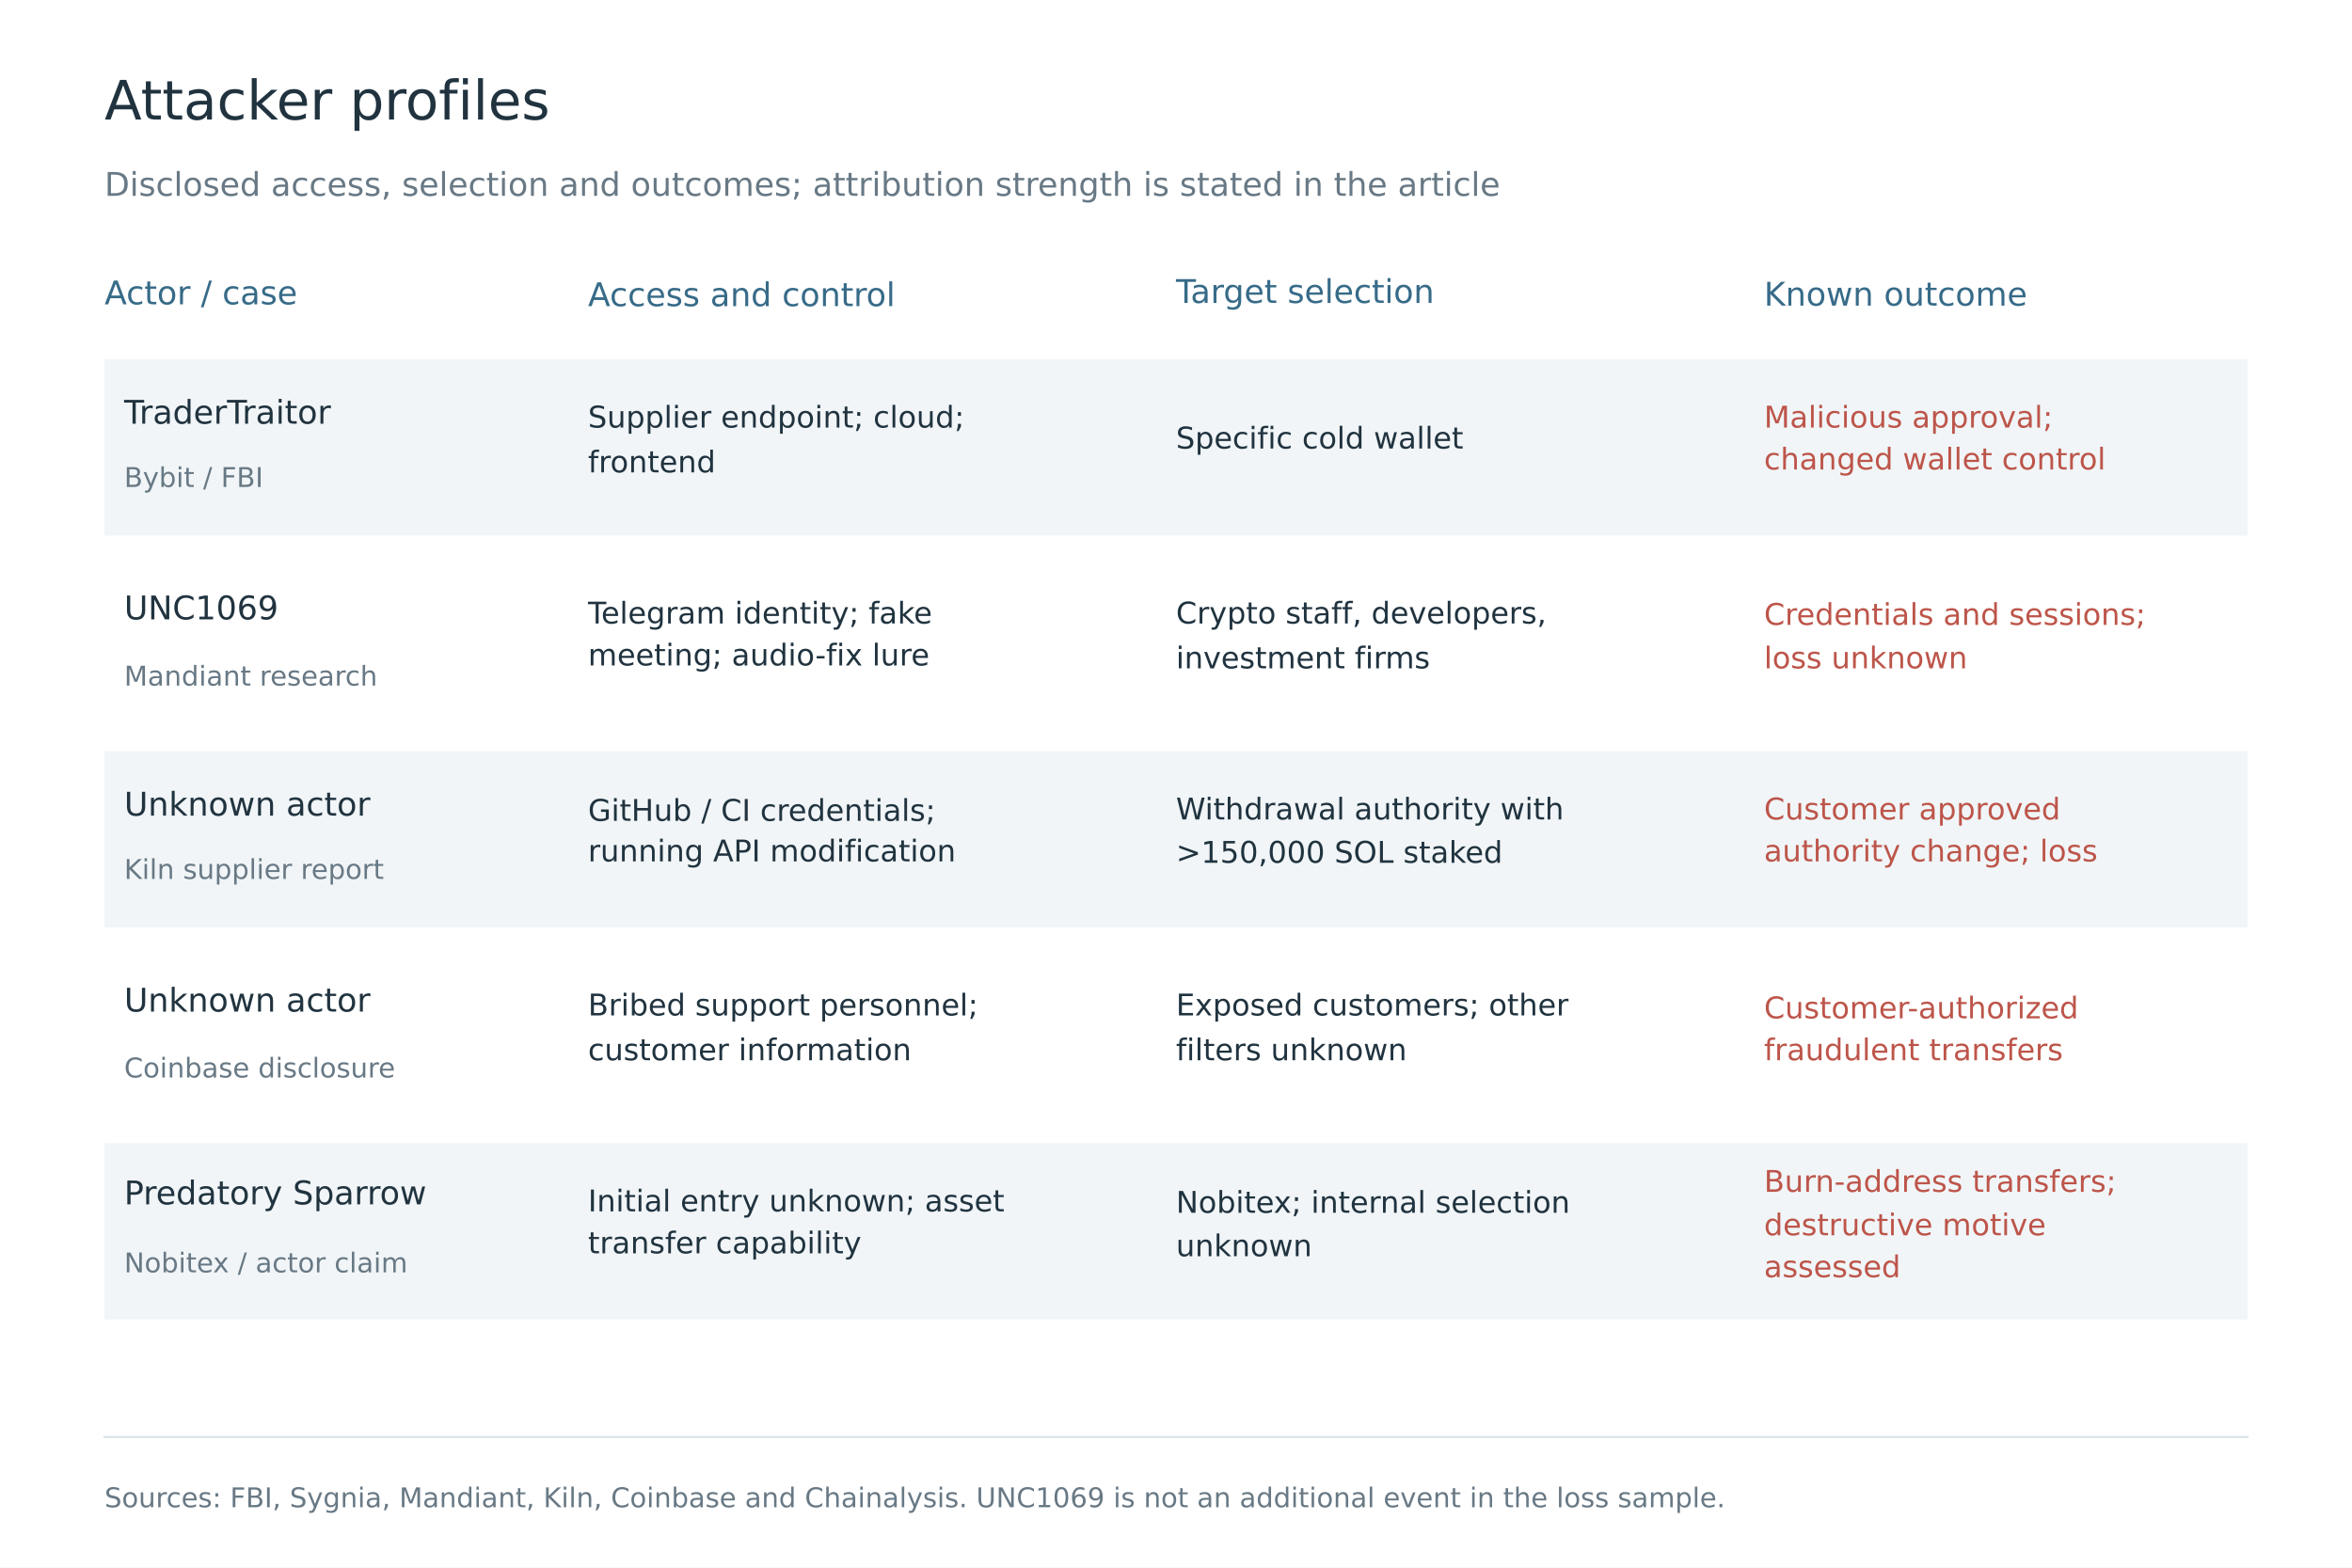
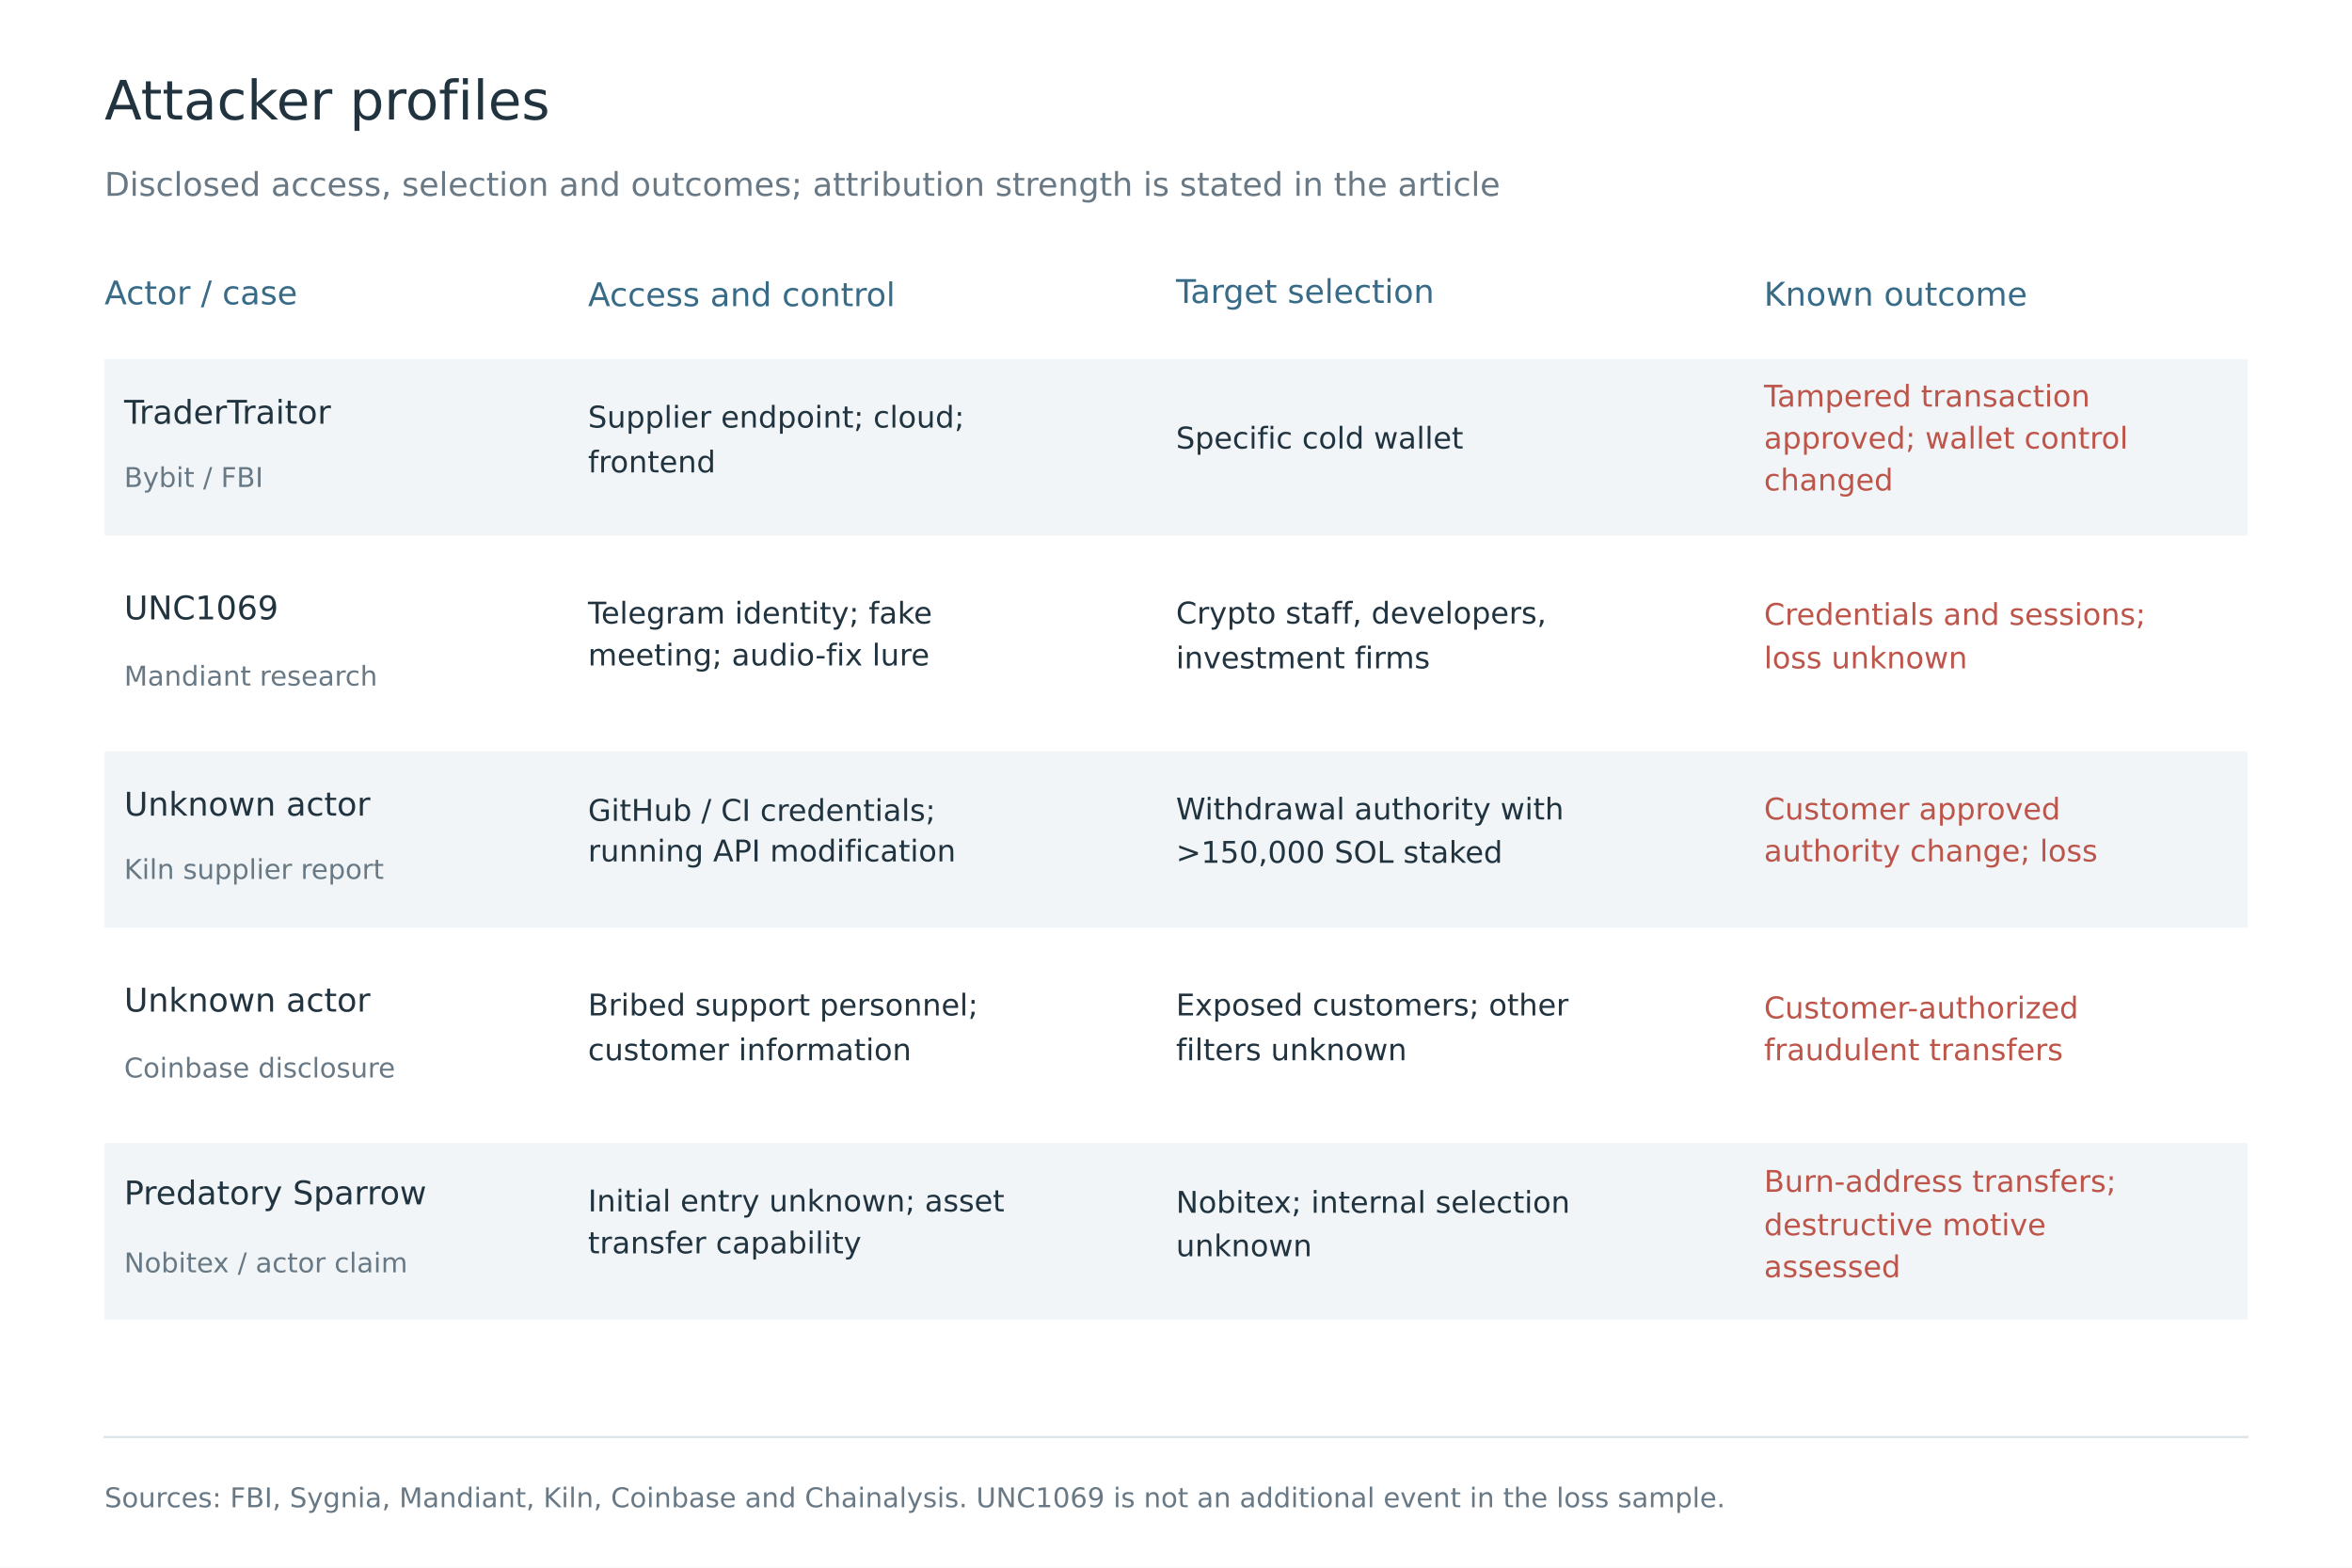
<svg xmlns="http://www.w3.org/2000/svg" width="864pt" height="576pt" viewBox="0 0 864 576" version="1.1">
  <defs>
    <style type="text/css">*{stroke-linejoin: round; stroke-linecap: butt}</style>
  </defs>
  <g id="figure_1">
    <g id="patch_1">
      <path d="M 0 576 L 864 576 L 864 0 L 0 0 z " style="fill: #ffffff" />
    </g>
    <g id="axes_1">
      <g id="patch_2">
-         <path d="M 38.4 132 L 825.6 132 L 825.6 196.8 L 38.4 196.8 z " clip-path="url(#p9ace23ea1e)" style="fill: #f1f5f7" />
+         <path d="M 38.4 132 L 825.6 132 L 825.6 196.8 L 38.4 196.8 z " clip-path="url(#p3df2dbd480)" style="fill: #f1f5f7" />
      </g>
      <g id="patch_3">
-         <path d="M 38.4 204 L 825.6 204 L 825.6 268.8 L 38.4 268.8 z " clip-path="url(#p9ace23ea1e)" style="fill: #ffffff" />
+         <path d="M 38.4 204 L 825.6 204 L 825.6 268.8 L 38.4 268.8 z " clip-path="url(#p3df2dbd480)" style="fill: #ffffff" />
      </g>
      <g id="patch_4">
-         <path d="M 38.4 276 L 825.6 276 L 825.6 340.8 L 38.4 340.8 z " clip-path="url(#p9ace23ea1e)" style="fill: #f1f5f7" />
+         <path d="M 38.4 276 L 825.6 276 L 825.6 340.8 L 38.4 340.8 z " clip-path="url(#p3df2dbd480)" style="fill: #f1f5f7" />
      </g>
      <g id="patch_5">
-         <path d="M 38.4 348 L 825.6 348 L 825.6 412.8 L 38.4 412.8 z " clip-path="url(#p9ace23ea1e)" style="fill: #ffffff" />
+         <path d="M 38.4 348 L 825.6 348 L 825.6 412.8 L 38.4 412.8 z " clip-path="url(#p3df2dbd480)" style="fill: #ffffff" />
      </g>
      <g id="patch_6">
-         <path d="M 38.4 420 L 825.6 420 L 825.6 484.8 L 38.4 484.8 z " clip-path="url(#p9ace23ea1e)" style="fill: #f1f5f7" />
+         <path d="M 38.4 420 L 825.6 420 L 825.6 484.8 L 38.4 484.8 z " clip-path="url(#p3df2dbd480)" style="fill: #f1f5f7" />
      </g>
      <g id="line2d_1">
-         <path d="M 38.4 528 L 825.6 528 " clip-path="url(#p9ace23ea1e)" style="fill: none; stroke: #dce4e9; stroke-width: 0.8; stroke-linecap: square" />
+         <path d="M 38.4 528 L 825.6 528 " clip-path="url(#p3df2dbd480)" style="fill: none; stroke: #dce4e9; stroke-width: 0.8; stroke-linecap: square" />
      </g>
      <g id="text_1">
        <text style="font-size: 20px; font-family: 'DejaVu Sans'; text-anchor: start; fill: #20333f" x="38.4" y="43.919" transform="rotate(-0 38.4 43.91875)">Attacker profiles</text>
      </g>
      <g id="text_2">
        <text style="font-size: 12px; font-family: 'DejaVu Sans'; text-anchor: start; fill: #687985" x="38.4" y="71.951" transform="rotate(-0 38.4 71.95125)">Disclosed access, selection and outcomes; attribution strength is stated in the article</text>
      </g>
      <g id="text_3">
        <text style="font-size: 12px; font-family: 'DejaVu Sans'; text-anchor: start; fill: #376b88" x="38.4" y="111.817" transform="rotate(-0 38.4 111.8175)">Actor / case</text>
      </g>
      <g id="text_4">
        <text style="font-size: 12px; font-family: 'DejaVu Sans'; text-anchor: start; fill: #376b88" x="216" y="112.474" transform="rotate(-0 216 112.4737)">Access and control</text>
      </g>
      <g id="text_5">
        <text style="font-size: 12px; font-family: 'DejaVu Sans'; text-anchor: start; fill: #376b88" x="432" y="111.311" transform="rotate(-0 432 111.3113)">Target selection</text>
      </g>
      <g id="text_6">
        <text style="font-size: 12px; font-family: 'DejaVu Sans'; text-anchor: start; fill: #376b88" x="648" y="112.289" transform="rotate(-0 648 112.2891)">Known outcome</text>
      </g>
      <g id="text_7">
        <text style="font-size: 12px; font-family: 'DejaVu Sans'; text-anchor: start; fill: #20333f" x="45.6" y="155.674" transform="rotate(-0 45.6 155.6738)">TraderTraitor</text>
      </g>
      <g id="text_8">
        <text style="font-size: 10px; font-family: 'DejaVu Sans'; text-anchor: start; fill: #687985" x="45.6" y="178.919" transform="rotate(-0 45.6 178.9194)">Bybit / FBI</text>
      </g>
      <g id="text_9">
        <text style="font-size: 11px; font-family: 'DejaVu Sans'; fill: #20333f" transform="translate(216 157.0953)">Supplier endpoint; cloud;</text>
        <text style="font-size: 11px; font-family: 'DejaVu Sans'; fill: #20333f" transform="translate(216 173.5609)">frontend</text>
      </g>
      <g id="text_10">
        <text style="font-size: 11px; font-family: 'DejaVu Sans'; text-anchor: start; fill: #20333f" x="432" y="164.795" transform="rotate(-0 432 164.7953)">Specific cold wallet</text>
      </g>
      <g id="text_11">
-         <text style="font-size: 11px; font-family: 'DejaVu Sans'; fill: #bd554a" transform="translate(648 157.0953)">Malicious approval;</text>
-         <text style="font-size: 11px; font-family: 'DejaVu Sans'; fill: #bd554a" transform="translate(648 172.4953)">changed wallet control</text>
+         <text style="font-size: 11px; font-family: 'DejaVu Sans'; fill: #bd554a" transform="translate(648 149.3953)">Tampered transaction</text>
+         <text style="font-size: 11px; font-family: 'DejaVu Sans'; fill: #bd554a" transform="translate(648 164.7953)">approved; wallet control</text>
+         <text style="font-size: 11px; font-family: 'DejaVu Sans'; fill: #bd554a" transform="translate(648 180.1953)">changed</text>
      </g>
      <g id="text_12">
        <text style="font-size: 12px; font-family: 'DejaVu Sans'; text-anchor: start; fill: #20333f" x="45.6" y="227.568" transform="rotate(-0 45.6 227.5678)">UNC1069</text>
      </g>
      <g id="text_13">
        <text style="font-size: 10px; font-family: 'DejaVu Sans'; text-anchor: start; fill: #687985" x="45.6" y="251.888" transform="rotate(-0 45.6 251.8881)">Mandiant research</text>
      </g>
      <g id="text_14">
        <text style="font-size: 11px; font-family: 'DejaVu Sans'; fill: #20333f" transform="translate(216 229.0953)">Telegram identity; fake</text>
        <text style="font-size: 11px; font-family: 'DejaVu Sans'; fill: #20333f" transform="translate(216 244.4953)">meeting; audio-fix lure</text>
      </g>
      <g id="text_15">
        <text style="font-size: 11px; font-family: 'DejaVu Sans'; fill: #20333f" transform="translate(432 229.0953)">Crypto staff, developers,</text>
        <text style="font-size: 11px; font-family: 'DejaVu Sans'; fill: #20333f" transform="translate(432 245.5609)">investment firms</text>
      </g>
      <g id="text_16">
        <text style="font-size: 11px; font-family: 'DejaVu Sans'; fill: #bd554a" transform="translate(648 229.5998)">Credentials and sessions;</text>
        <text style="font-size: 11px; font-family: 'DejaVu Sans'; fill: #bd554a" transform="translate(648 245.5609)">loss unknown</text>
      </g>
      <g id="text_17">
        <text style="font-size: 12px; font-family: 'DejaVu Sans'; text-anchor: start; fill: #20333f" x="45.6" y="299.674" transform="rotate(-0 45.6 299.6737)">Unknown actor</text>
      </g>
      <g id="text_18">
        <text style="font-size: 10px; font-family: 'DejaVu Sans'; text-anchor: start; fill: #687985" x="45.6" y="322.919" transform="rotate(-0 45.6 322.9194)">Kiln supplier report</text>
      </g>
      <g id="text_19">
        <text style="font-size: 11px; font-family: 'DejaVu Sans'; fill: #20333f" transform="translate(216 301.5998)">GitHub / CI credentials;</text>
        <text style="font-size: 11px; font-family: 'DejaVu Sans'; fill: #20333f" transform="translate(216 316.4953)">running API modification</text>
      </g>
      <g id="text_20">
        <text style="font-size: 11px; font-family: 'DejaVu Sans'; fill: #20333f" transform="translate(432 301.0953)">Withdrawal authority with</text>
        <text style="font-size: 11px; font-family: 'DejaVu Sans'; fill: #20333f" transform="translate(432 316.9998)">&gt;150,000 SOL staked</text>
      </g>
      <g id="text_21">
        <text style="font-size: 11px; font-family: 'DejaVu Sans'; fill: #bd554a" transform="translate(648 301.0953)">Customer approved</text>
        <text style="font-size: 11px; font-family: 'DejaVu Sans'; fill: #bd554a" transform="translate(648 316.4953)">authority change; loss</text>
      </g>
      <g id="text_22">
        <text style="font-size: 12px; font-family: 'DejaVu Sans'; text-anchor: start; fill: #20333f" x="45.6" y="371.674" transform="rotate(-0 45.6 371.6737)">Unknown actor</text>
      </g>
      <g id="text_23">
        <text style="font-size: 10px; font-family: 'DejaVu Sans'; text-anchor: start; fill: #687985" x="45.6" y="395.888" transform="rotate(-0 45.6 395.8881)">Coinbase disclosure</text>
      </g>
      <g id="text_24">
        <text style="font-size: 11px; font-family: 'DejaVu Sans'; fill: #20333f" transform="translate(216 373.0953)">Bribed support personnel;</text>
        <text style="font-size: 11px; font-family: 'DejaVu Sans'; fill: #20333f" transform="translate(216 389.5609)">customer information</text>
      </g>
      <g id="text_25">
        <text style="font-size: 11px; font-family: 'DejaVu Sans'; fill: #20333f" transform="translate(432 373.0953)">Exposed customers; other</text>
        <text style="font-size: 11px; font-family: 'DejaVu Sans'; fill: #20333f" transform="translate(432 389.5609)">filters unknown</text>
      </g>
      <g id="text_26">
        <text style="font-size: 11px; font-family: 'DejaVu Sans'; fill: #bd554a" transform="translate(648 374.1609)">Customer-authorized</text>
        <text style="font-size: 11px; font-family: 'DejaVu Sans'; fill: #bd554a" transform="translate(648 389.5609)">fraudulent transfers</text>
      </g>
      <g id="text_27">
        <text style="font-size: 12px; font-family: 'DejaVu Sans'; text-anchor: start; fill: #20333f" x="45.6" y="442.511" transform="rotate(-0 45.6 442.5113)">Predatory Sparrow</text>
      </g>
      <g id="text_28">
        <text style="font-size: 10px; font-family: 'DejaVu Sans'; text-anchor: start; fill: #687985" x="45.6" y="467.495" transform="rotate(-0 45.6 467.4952)">Nobitex / actor claim</text>
      </g>
      <g id="text_29">
        <text style="font-size: 11px; font-family: 'DejaVu Sans'; fill: #20333f" transform="translate(216 445.0953)">Initial entry unknown; asset</text>
        <text style="font-size: 11px; font-family: 'DejaVu Sans'; fill: #20333f" transform="translate(216 460.4953)">transfer capability</text>
      </g>
      <g id="text_30">
        <text style="font-size: 11px; font-family: 'DejaVu Sans'; fill: #20333f" transform="translate(432 445.5998)">Nobitex; internal selection</text>
        <text style="font-size: 11px; font-family: 'DejaVu Sans'; fill: #20333f" transform="translate(432 461.5609)">unknown</text>
      </g>
      <g id="text_31">
        <text style="font-size: 11px; font-family: 'DejaVu Sans'; fill: #bd554a" transform="translate(648 437.8998)">Burn-address transfers;</text>
        <text style="font-size: 11px; font-family: 'DejaVu Sans'; fill: #bd554a" transform="translate(648 453.8609)">destructive motive</text>
        <text style="font-size: 11px; font-family: 'DejaVu Sans'; fill: #bd554a" transform="translate(648 469.2609)">assessed</text>
      </g>
      <g id="text_32">
        <text style="font-size: 10px; font-family: 'DejaVu Sans'; text-anchor: start; fill: #687985" x="38.4" y="553.799" transform="rotate(-0 38.4 553.7994)">Sources: FBI, Sygnia, Mandiant, Kiln, Coinbase and Chainalysis. UNC1069 is not an additional event in the loss sample.</text>
      </g>
    </g>
  </g>
  <defs>
-     <clipPath id="p9ace23ea1e">
+     <clipPath id="p3df2dbd480">
      <rect x="0" y="0" width="864" height="576" />
    </clipPath>
  </defs>
</svg>
